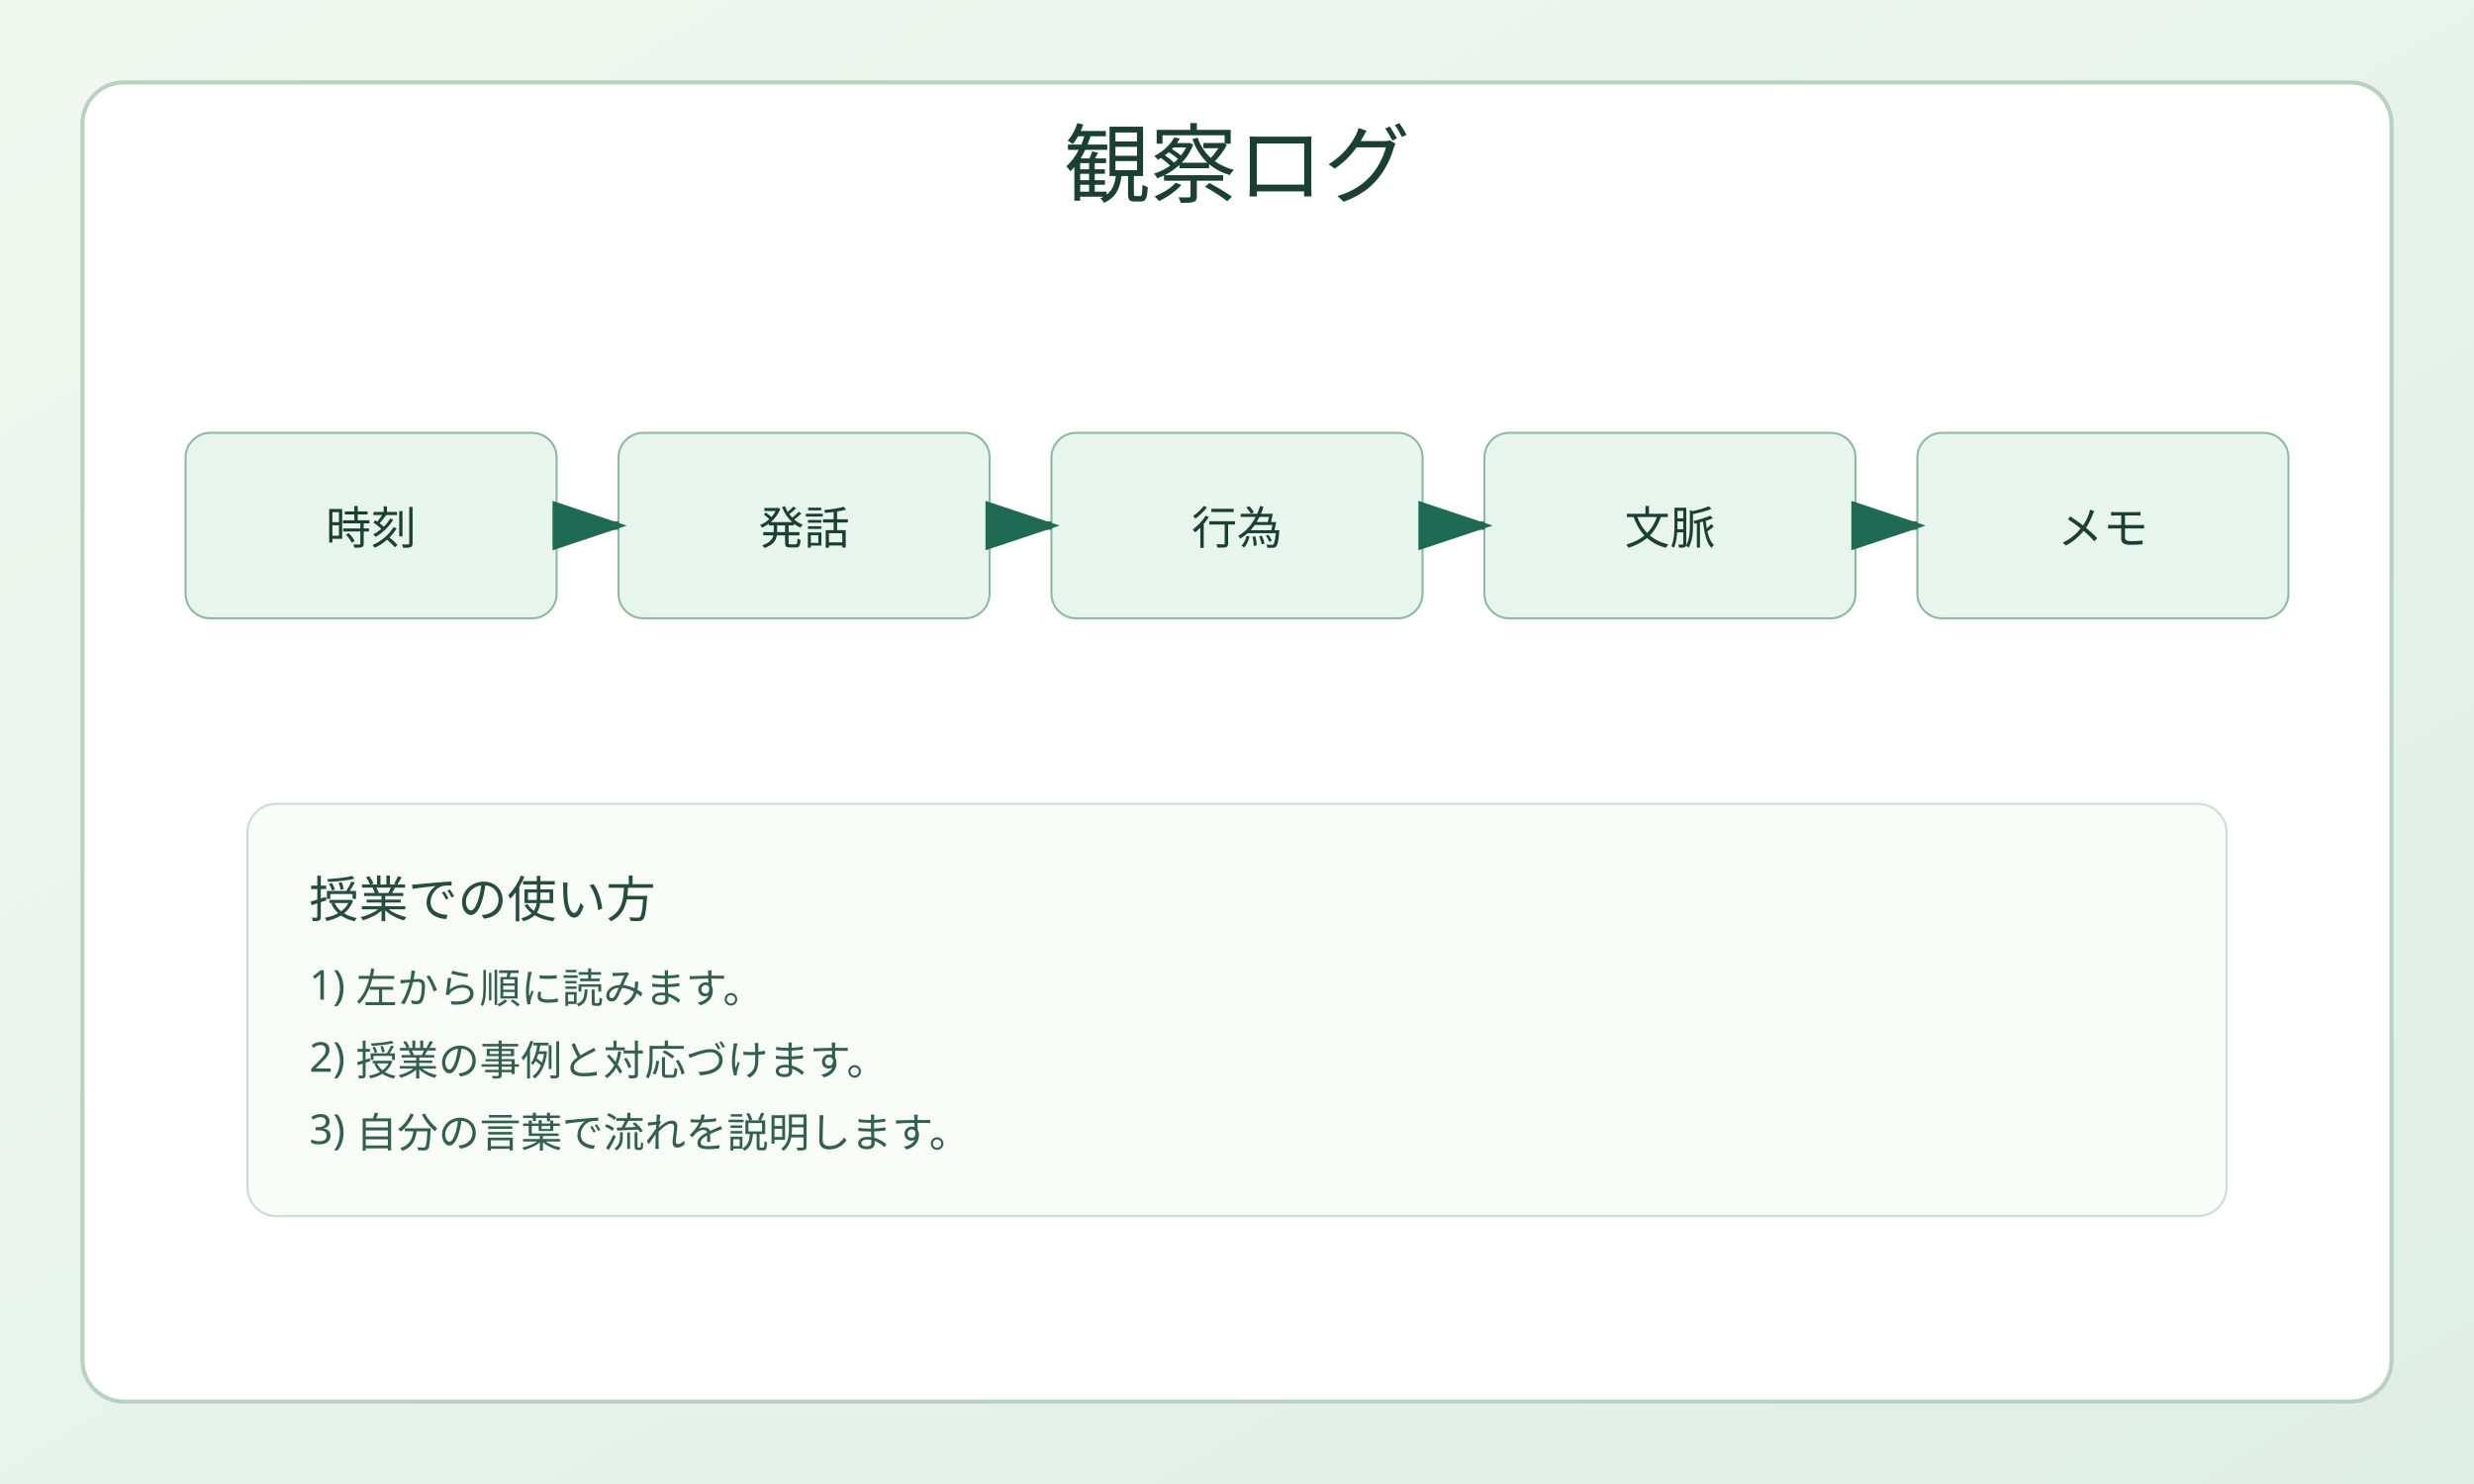
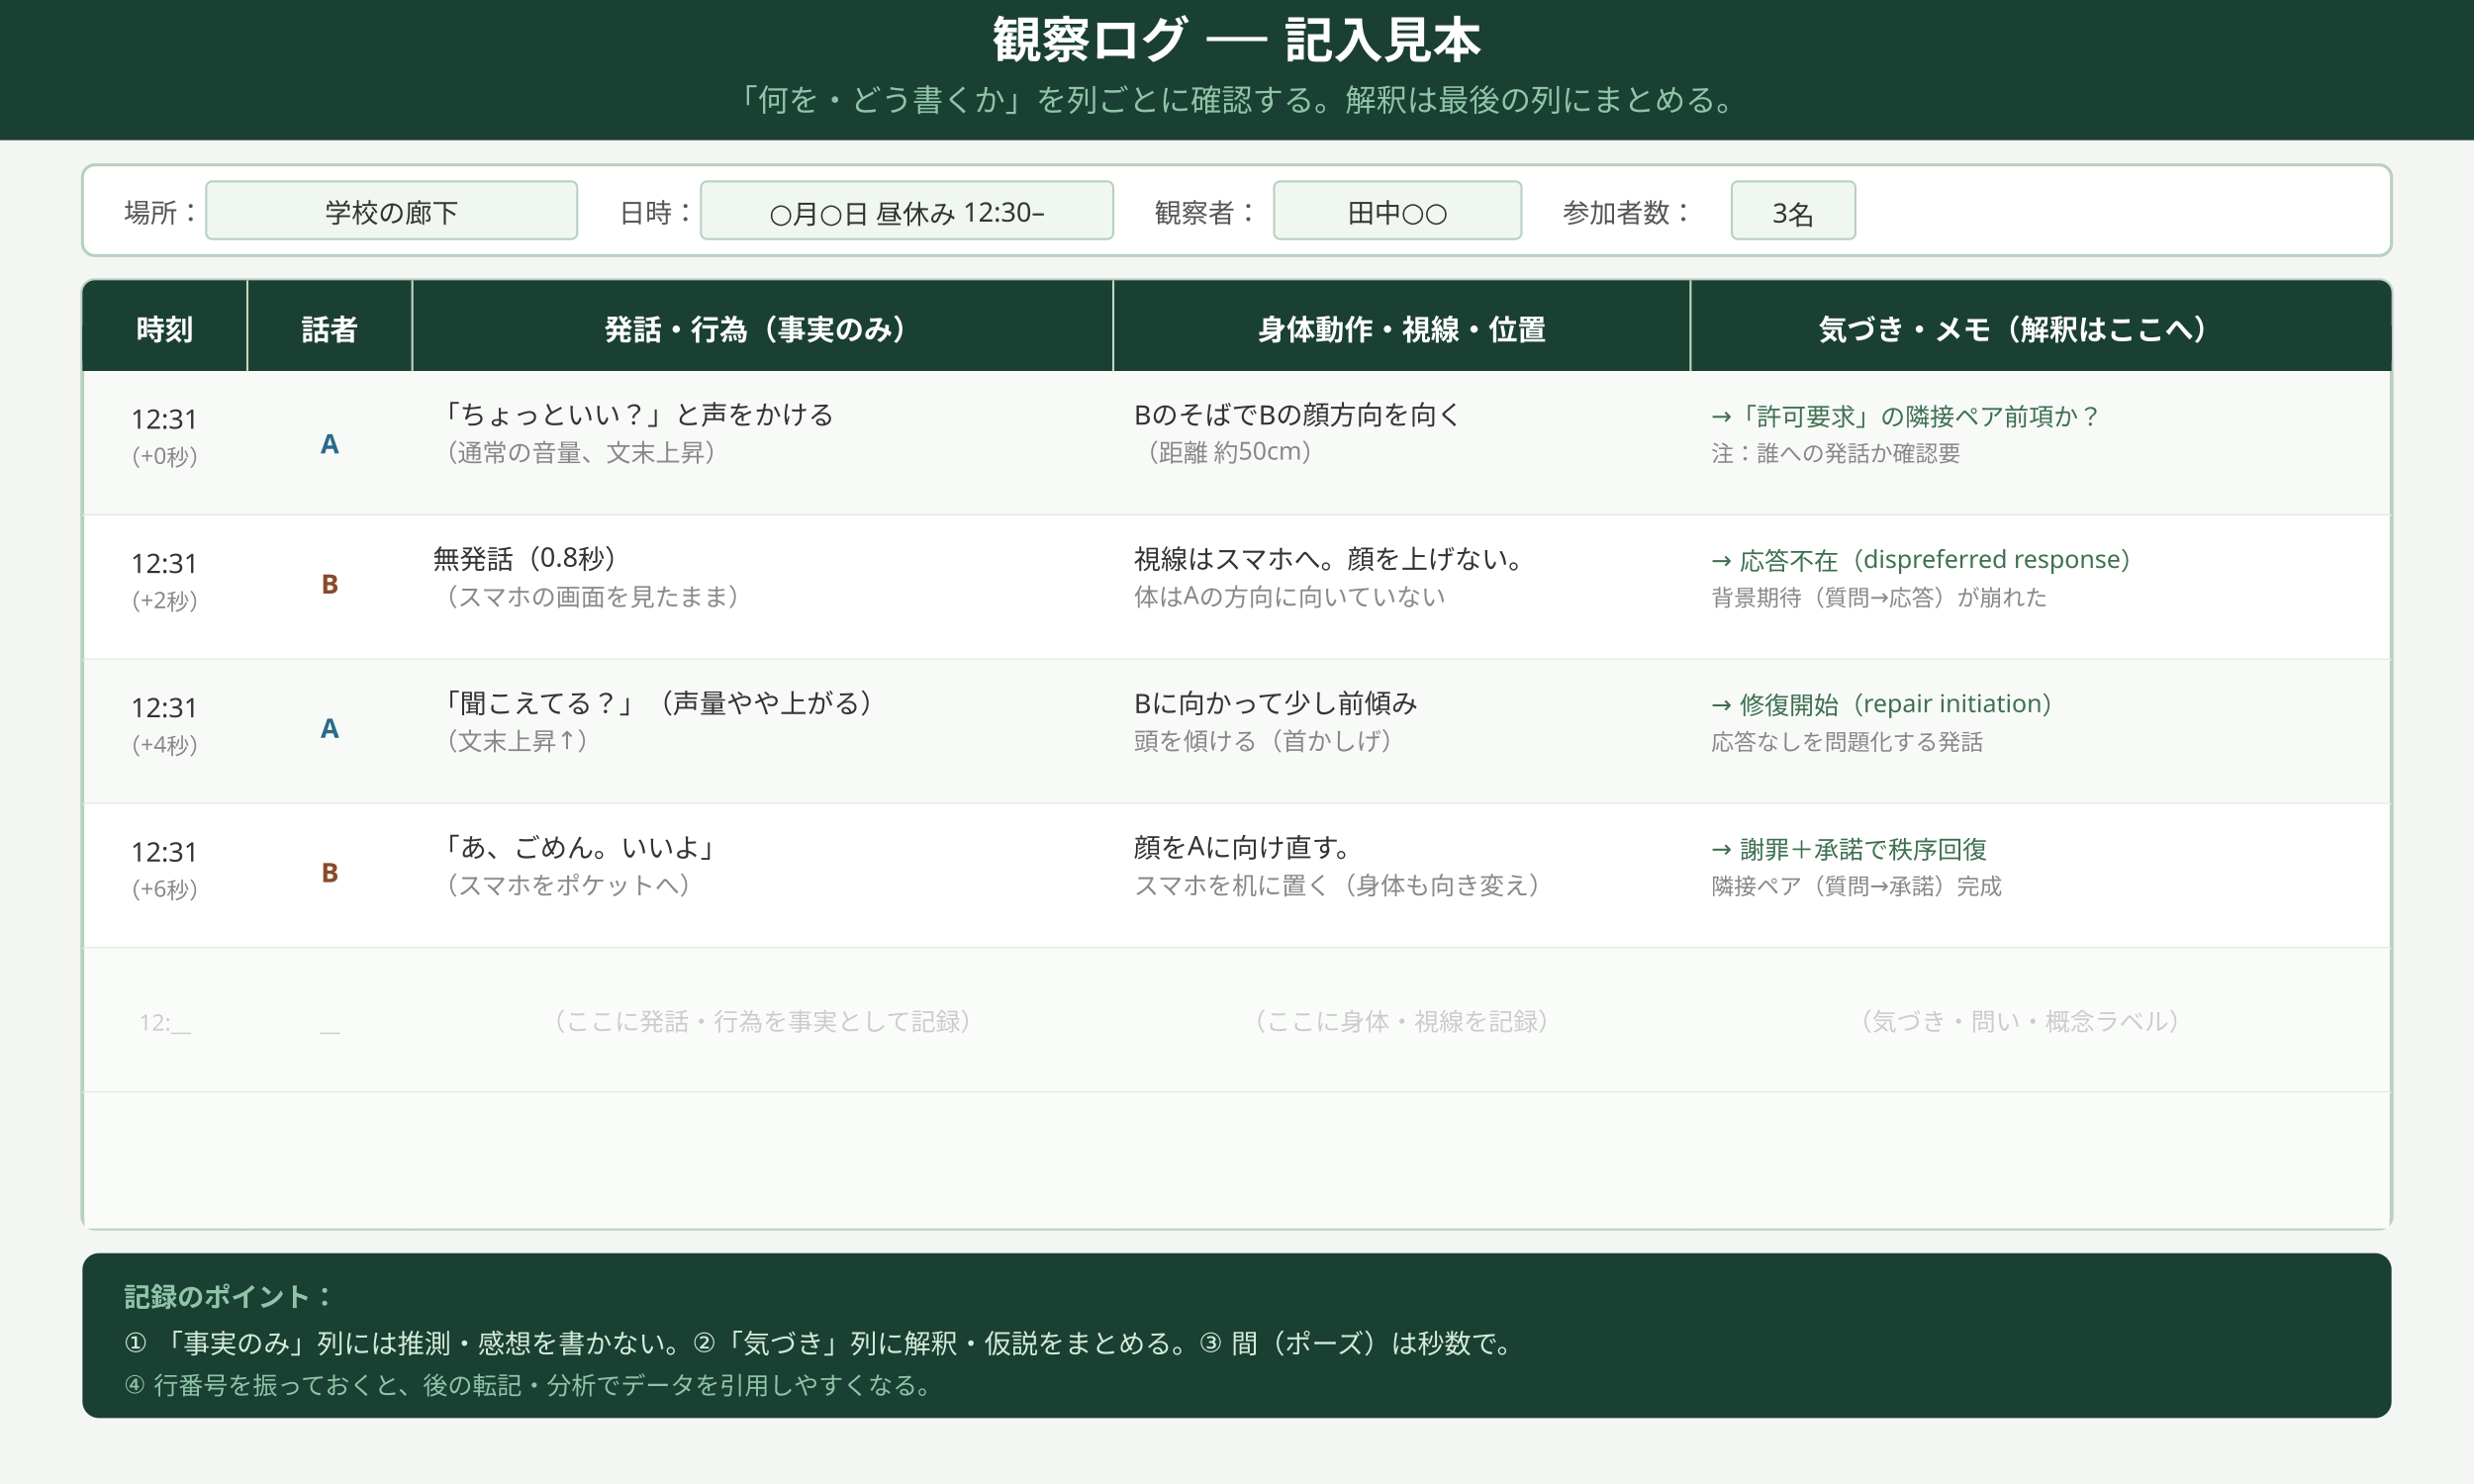
<svg xmlns="http://www.w3.org/2000/svg" width="1200" height="720" viewBox="0 0 1200 720" role="img" aria-labelledby="t d">
  <defs>
-     <linearGradient id="g" x1="0" y1="0" x2="1" y2="1">
-       <stop offset="0%" stop-color="#f0f7ef" />
-       <stop offset="100%" stop-color="#dfeee7" />
-     </linearGradient>
-     <marker id="arrow" markerWidth="10" markerHeight="10" refX="8" refY="3" orient="auto">
-       <path d="M0,0 L0,6 L9,3 z" fill="#1e6a53" />
-     </marker>
+     <style>text { font-family: 'Noto Sans JP','Hiragino Kaku Gothic ProN',Meiryo,sans-serif; }</style>
  </defs>
-   <rect x="0" y="0" width="1200" height="720" fill="url(#g)" />
-   <rect x="40" y="40" width="1120" height="640" rx="20" fill="#ffffff" stroke="#b9d1c2" stroke-width="2" />
-   <text x="600" y="95" text-anchor="middle" font-family="Verdana, sans-serif" font-size="42" fill="#1a3f33">観察ログ</text>
-   <rect x="90" y="210" width="180" height="90" rx="12" fill="#e8f4ee" stroke="#8fb8a3" />
-   <text x="180" y="264" text-anchor="middle" font-family="Verdana, sans-serif" font-size="22" fill="#1a3f33">時刻</text>
-   <rect x="300" y="210" width="180" height="90" rx="12" fill="#e8f4ee" stroke="#8fb8a3" />
-   <text x="390" y="264" text-anchor="middle" font-family="Verdana, sans-serif" font-size="22" fill="#1a3f33">発話</text>
-   <rect x="510" y="210" width="180" height="90" rx="12" fill="#e8f4ee" stroke="#8fb8a3" />
-   <text x="600" y="264" text-anchor="middle" font-family="Verdana, sans-serif" font-size="22" fill="#1a3f33">行為</text>
-   <rect x="720" y="210" width="180" height="90" rx="12" fill="#e8f4ee" stroke="#8fb8a3" />
-   <text x="810" y="264" text-anchor="middle" font-family="Verdana, sans-serif" font-size="22" fill="#1a3f33">文脈</text>
-   <rect x="930" y="210" width="180" height="90" rx="12" fill="#e8f4ee" stroke="#8fb8a3" />
-   <text x="1020" y="264" text-anchor="middle" font-family="Verdana, sans-serif" font-size="22" fill="#1a3f33">メモ</text>
-   <line x1="270" y1="255" x2="300" y2="255" stroke="#1e6a53" stroke-width="4" marker-end="url(#arrow)" />
-   <line x1="480" y1="255" x2="510" y2="255" stroke="#1e6a53" stroke-width="4" marker-end="url(#arrow)" />
-   <line x1="690" y1="255" x2="720" y2="255" stroke="#1e6a53" stroke-width="4" marker-end="url(#arrow)" />
-   <line x1="900" y1="255" x2="930" y2="255" stroke="#1e6a53" stroke-width="4" marker-end="url(#arrow)" />
-   <rect x="120" y="390" width="960" height="200" rx="14" fill="#f8fcf9" stroke="#c9ddd1" />
-   <text x="150" y="445" font-family="Verdana, sans-serif" font-size="24" fill="#264b3f">授業での使い方</text>
-   <text x="150" y="485" font-family="Verdana, sans-serif" font-size="20" fill="#335f50">1) 左から順に読みます。</text>
-   <text x="150" y="520" font-family="Verdana, sans-serif" font-size="20" fill="#335f50">2) 授業の事例と対応づけます。</text>
-   <text x="150" y="555" font-family="Verdana, sans-serif" font-size="20" fill="#335f50">3) 自分の言葉で流れを説明します。</text>
+   <rect width="1200" height="720" fill="#f4f6f3" />
+   <rect x="0" y="0" width="1200" height="68" fill="#1a3f33" />
+   <text x="600" y="28" text-anchor="middle" font-size="24" font-weight="bold" fill="#ffffff">観察ログ ── 記入見本</text>
+   <text x="600" y="54" text-anchor="middle" font-size="15" fill="#90c4a8">「何を・どう書くか」を列ごとに確認する。解釈は最後の列にまとめる。</text>
+   <rect x="40" y="80" width="1120" height="44" rx="6" fill="#ffffff" stroke="#b8d0c0" stroke-width="1.5" />
+   <text x="60" y="108" font-size="13" fill="#555">場所：</text>
+   <rect x="100" y="88" width="180" height="28" rx="3" fill="#f0f7f0" stroke="#b8d0c0" />
+   <text x="190" y="108" text-anchor="middle" font-size="13" fill="#333">学校の廊下</text>
+   <text x="300" y="108" font-size="13" fill="#555">日時：</text>
+   <rect x="340" y="88" width="200" height="28" rx="3" fill="#f0f7f0" stroke="#b8d0c0" />
+   <text x="440" y="108" text-anchor="middle" font-size="13" fill="#333">○月○日 昼休み 12:30–</text>
+   <text x="560" y="108" font-size="13" fill="#555">観察者：</text>
+   <rect x="618" y="88" width="120" height="28" rx="3" fill="#f0f7f0" stroke="#b8d0c0" />
+   <text x="678" y="108" text-anchor="middle" font-size="13" fill="#333">田中○○</text>
+   <text x="758" y="108" font-size="13" fill="#555">参加者数：</text>
+   <rect x="840" y="88" width="60" height="28" rx="3" fill="#f0f7f0" stroke="#b8d0c0" />
+   <text x="870" y="108" text-anchor="middle" font-size="13" fill="#333">3名</text>
+   <rect x="40" y="136" width="1120" height="460" rx="6" fill="#ffffff" stroke="#b8d0c0" stroke-width="2" />
+   <rect x="40" y="136" width="1120" height="44" rx="6" fill="#1a3f33" />
+   <rect x="40" y="158" width="1120" height="22" fill="#1a3f33" />
+   <line x1="120" y1="136" x2="120" y2="596" stroke="#c0d8c0" stroke-width="1" />
+   <line x1="200" y1="136" x2="200" y2="596" stroke="#c0d8c0" stroke-width="1" />
+   <line x1="540" y1="136" x2="540" y2="596" stroke="#c0d8c0" stroke-width="1" />
+   <line x1="820" y1="136" x2="820" y2="596" stroke="#c0d8c0" stroke-width="1" />
+   <text x="80" y="165" text-anchor="middle" font-size="14" font-weight="bold" fill="#ffffff">時刻</text>
+   <text x="160" y="165" text-anchor="middle" font-size="14" font-weight="bold" fill="#ffffff">話者</text>
+   <text x="370" y="165" text-anchor="middle" font-size="14" font-weight="bold" fill="#ffffff">発話・行為（事実のみ）</text>
+   <text x="680" y="165" text-anchor="middle" font-size="14" font-weight="bold" fill="#ffffff">身体動作・視線・位置</text>
+   <text x="980" y="165" text-anchor="middle" font-size="14" font-weight="bold" fill="#ffffff">気づき・メモ（解釈はここへ）</text>
+   <rect x="41" y="180" width="1118" height="70" fill="#f8faf8" />
+   <text x="80" y="208" text-anchor="middle" font-size="13" fill="#333">12:31</text>
+   <text x="80" y="226" text-anchor="middle" font-size="11" fill="#888">（+0秒）</text>
+   <text x="160" y="220" text-anchor="middle" font-size="13" font-weight="bold" fill="#2a6a8a">A</text>
+   <text x="210" y="206" font-size="13" fill="#333">「ちょっといい？」と声をかける</text>
+   <text x="210" y="224" font-size="12" fill="#888">（通常の音量、文末上昇）</text>
+   <text x="550" y="206" font-size="13" fill="#333">BのそばでBの顔方向を向く</text>
+   <text x="550" y="224" font-size="12" fill="#888">（距離 約50cm）</text>
+   <text x="830" y="206" font-size="12" fill="#3d7050">→「許可要求」の隣接ペア前項か？</text>
+   <text x="830" y="224" font-size="11" fill="#888">注：誰への発話か確認要</text>
+   <line x1="40" y1="250" x2="1160" y2="250" stroke="#d8e8d8" stroke-width="1" />
+   <rect x="41" y="250" width="1118" height="70" fill="#ffffff" />
+   <text x="80" y="278" text-anchor="middle" font-size="13" fill="#333">12:31</text>
+   <text x="80" y="296" text-anchor="middle" font-size="11" fill="#888">（+2秒）</text>
+   <text x="160" y="288" text-anchor="middle" font-size="13" font-weight="bold" fill="#8a4a2a">B</text>
+   <text x="210" y="276" font-size="13" fill="#333">無発話（0.8秒）</text>
+   <text x="210" y="294" font-size="12" fill="#888">（スマホの画面を見たまま）</text>
+   <text x="550" y="276" font-size="13" fill="#333">視線はスマホへ。顔を上げない。</text>
+   <text x="550" y="294" font-size="12" fill="#888">体はAの方向に向いていない</text>
+   <text x="830" y="276" font-size="12" fill="#3d7050">→ 応答不在（dispreferred response）</text>
+   <text x="830" y="294" font-size="11" fill="#888">背景期待（質問→応答）が崩れた</text>
+   <line x1="40" y1="320" x2="1160" y2="320" stroke="#d8e8d8" stroke-width="1" />
+   <rect x="41" y="320" width="1118" height="70" fill="#f8faf8" />
+   <text x="80" y="348" text-anchor="middle" font-size="13" fill="#333">12:31</text>
+   <text x="80" y="366" text-anchor="middle" font-size="11" fill="#888">（+4秒）</text>
+   <text x="160" y="358" text-anchor="middle" font-size="13" font-weight="bold" fill="#2a6a8a">A</text>
+   <text x="210" y="346" font-size="13" fill="#333">「聞こえてる？」（声量やや上がる）</text>
+   <text x="210" y="364" font-size="12" fill="#888">（文末上昇↑）</text>
+   <text x="550" y="346" font-size="13" fill="#333">Bに向かって少し前傾み</text>
+   <text x="550" y="364" font-size="12" fill="#888">頭を傾ける（首かしげ）</text>
+   <text x="830" y="346" font-size="12" fill="#3d7050">→ 修復開始（repair initiation）</text>
+   <text x="830" y="364" font-size="11" fill="#888">応答なしを問題化する発話</text>
+   <line x1="40" y1="390" x2="1160" y2="390" stroke="#d8e8d8" stroke-width="1" />
+   <rect x="41" y="390" width="1118" height="70" fill="#ffffff" />
+   <text x="80" y="418" text-anchor="middle" font-size="13" fill="#333">12:31</text>
+   <text x="80" y="436" text-anchor="middle" font-size="11" fill="#888">（+6秒）</text>
+   <text x="160" y="428" text-anchor="middle" font-size="13" font-weight="bold" fill="#8a4a2a">B</text>
+   <text x="210" y="416" font-size="13" fill="#333">「あ、ごめん。いいよ」</text>
+   <text x="210" y="434" font-size="12" fill="#888">（スマホをポケットへ）</text>
+   <text x="550" y="416" font-size="13" fill="#333">顔をAに向け直す。</text>
+   <text x="550" y="434" font-size="12" fill="#888">スマホを机に置く（身体も向き変え）</text>
+   <text x="830" y="416" font-size="12" fill="#3d7050">→ 謝罪＋承諾で秩序回復</text>
+   <text x="830" y="434" font-size="11" fill="#888">隣接ペア（質問→承諾）完成</text>
+   <line x1="40" y1="460" x2="1160" y2="460" stroke="#d8e8d8" stroke-width="1" />
+   <rect x="41" y="460" width="1118" height="70" fill="#fafcfa" />
+   <text x="80" y="500" text-anchor="middle" font-size="11" fill="#ccc">12:__</text>
+   <text x="160" y="500" text-anchor="middle" font-size="11" fill="#ccc">__</text>
+   <text x="370" y="500" text-anchor="middle" font-size="12" fill="#ccc">（ここに発話・行為を事実として記録）</text>
+   <text x="680" y="500" text-anchor="middle" font-size="12" fill="#ccc">（ここに身体・視線を記録）</text>
+   <text x="980" y="500" text-anchor="middle" font-size="12" fill="#ccc">（気づき・問い・概念ラベル）</text>
+   <line x1="40" y1="530" x2="1160" y2="530" stroke="#d8e8d8" stroke-width="1" />
+   <rect x="41" y="530" width="1118" height="66" fill="#fafcfa" />
+   <rect x="40" y="608" width="1120" height="80" rx="8" fill="#1a3f33" />
+   <text x="60" y="634" font-size="13" font-weight="bold" fill="#90c4a8">記録のポイント：</text>
+   <text x="60" y="656" font-size="13" fill="#d4ecd8">① 「事実のみ」列には推測・感想を書かない。②「気づき」列に解釈・仮説をまとめる。③ 間（ポーズ）は秒数で。</text>
+   <text x="60" y="676" font-size="12" fill="#90c4a8">④ 行番号を振っておくと、後の転記・分析でデータを引用しやすくなる。</text>
</svg>
